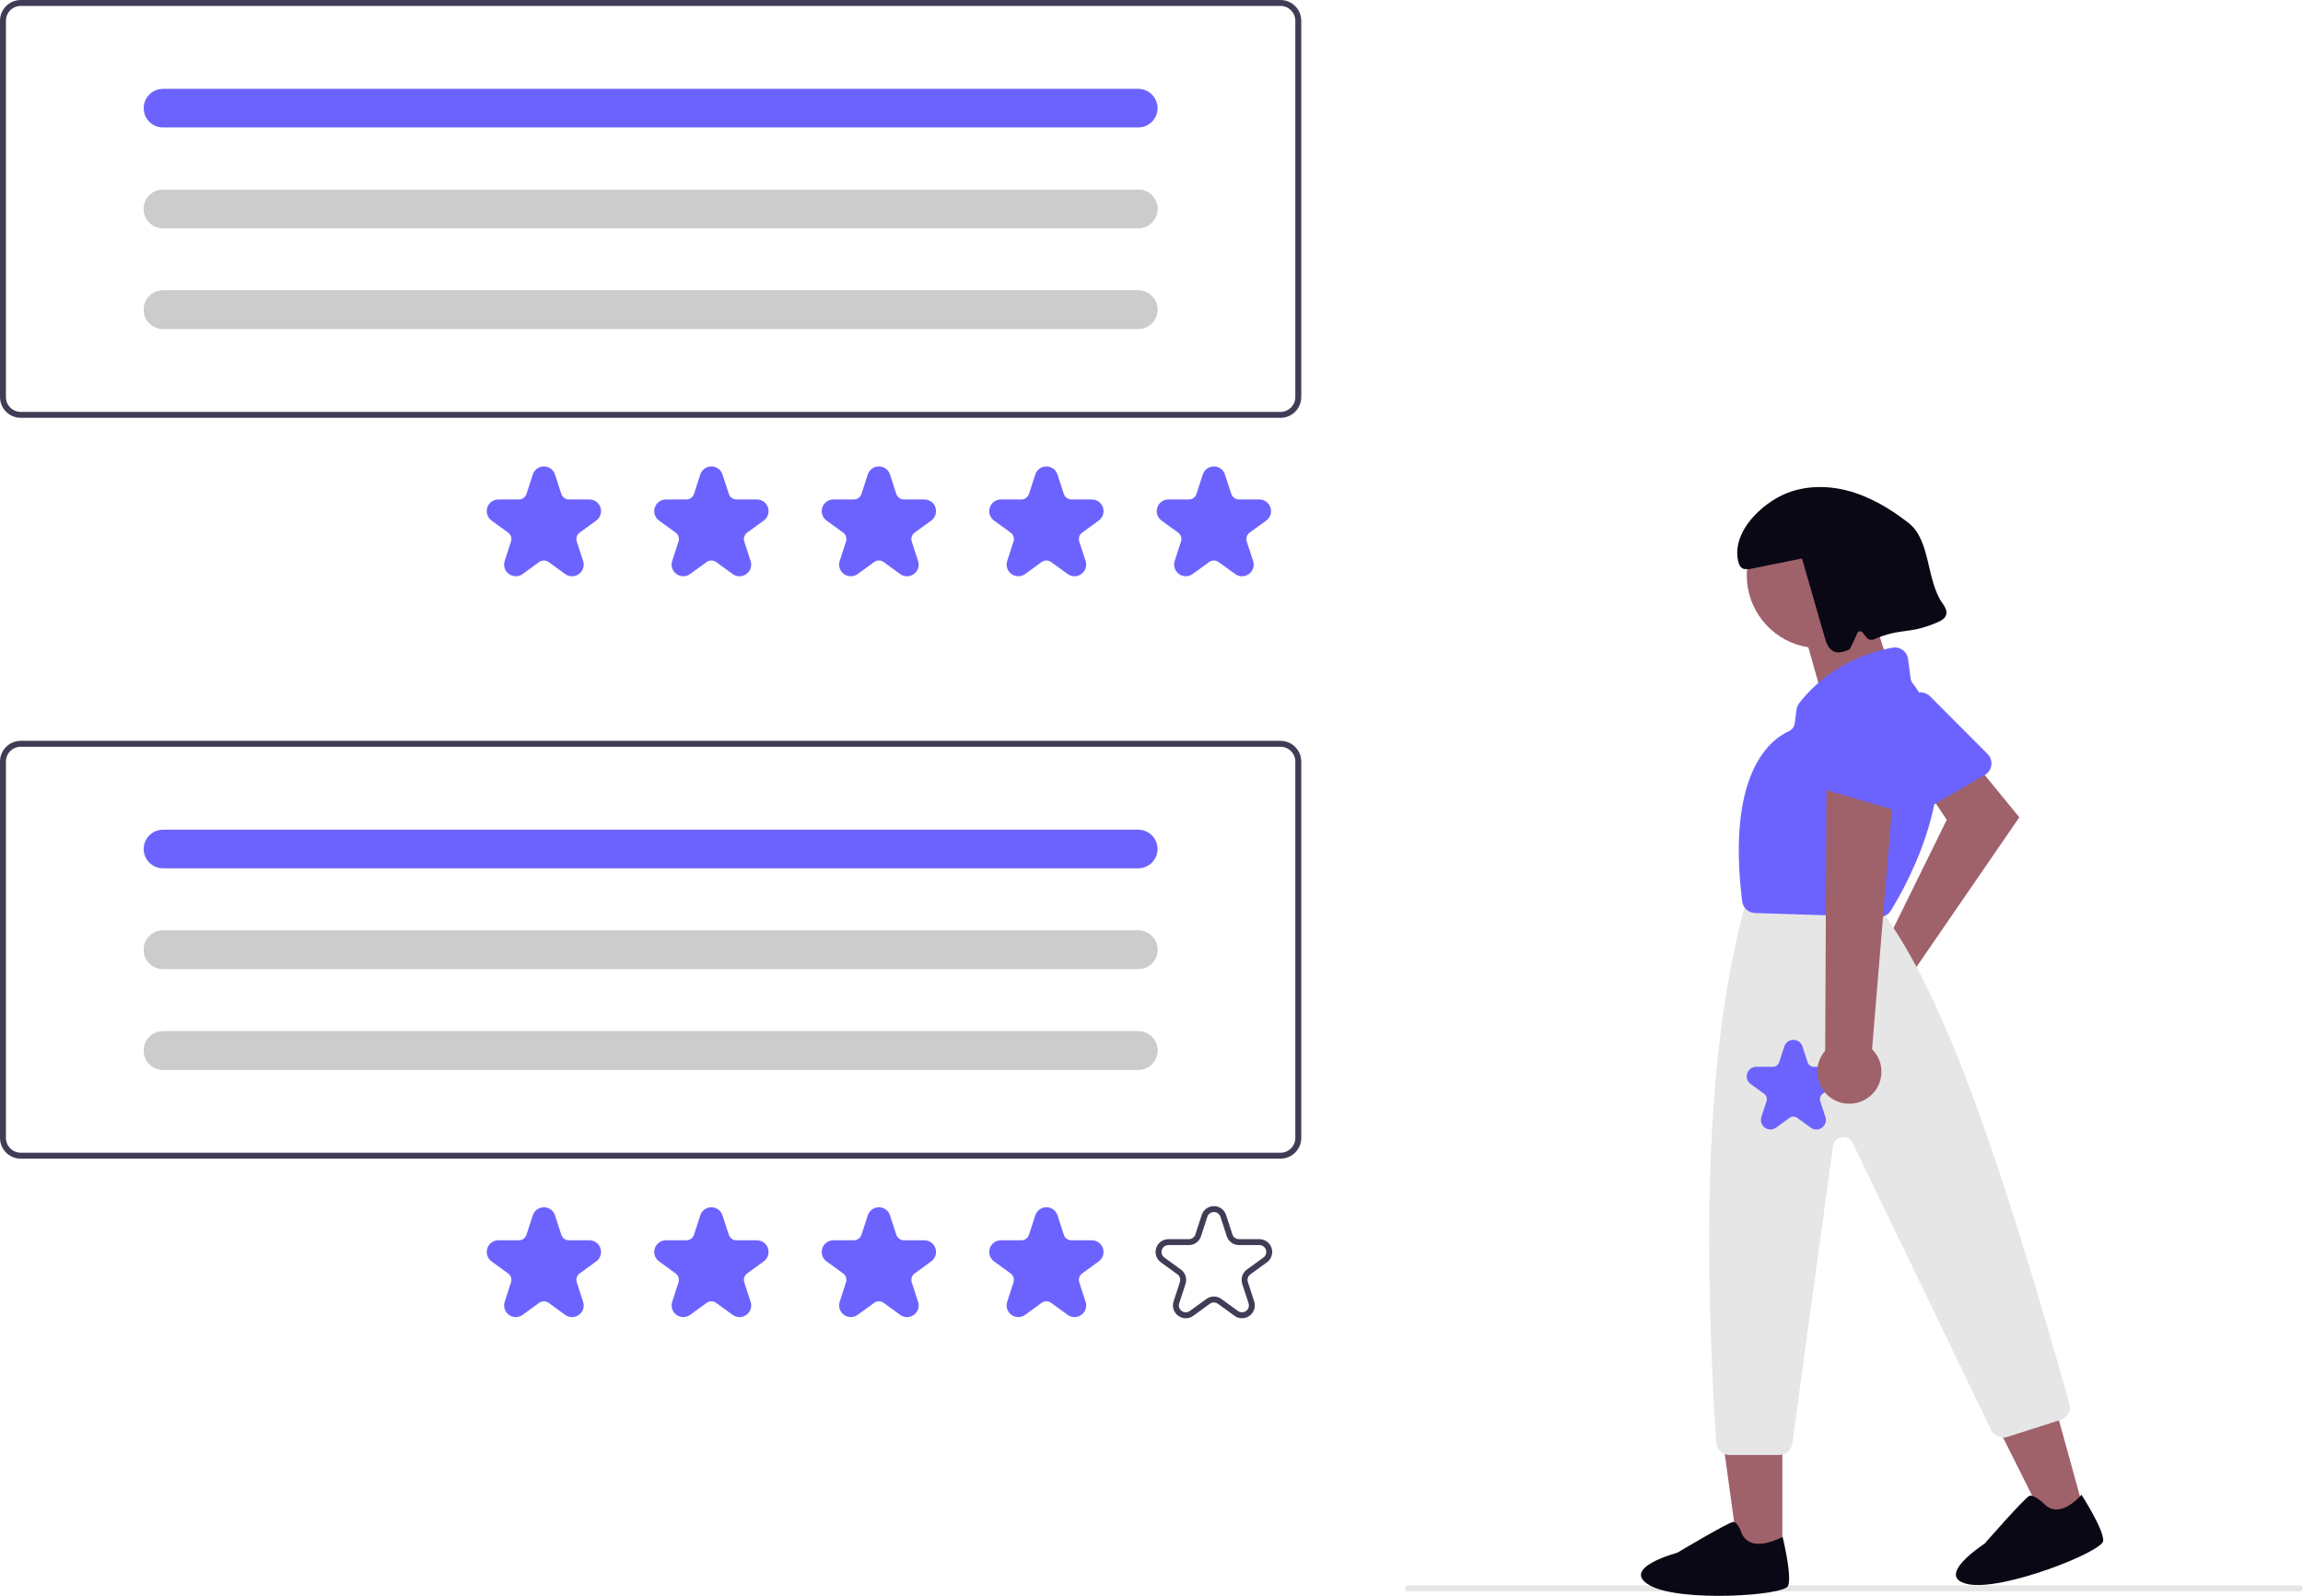
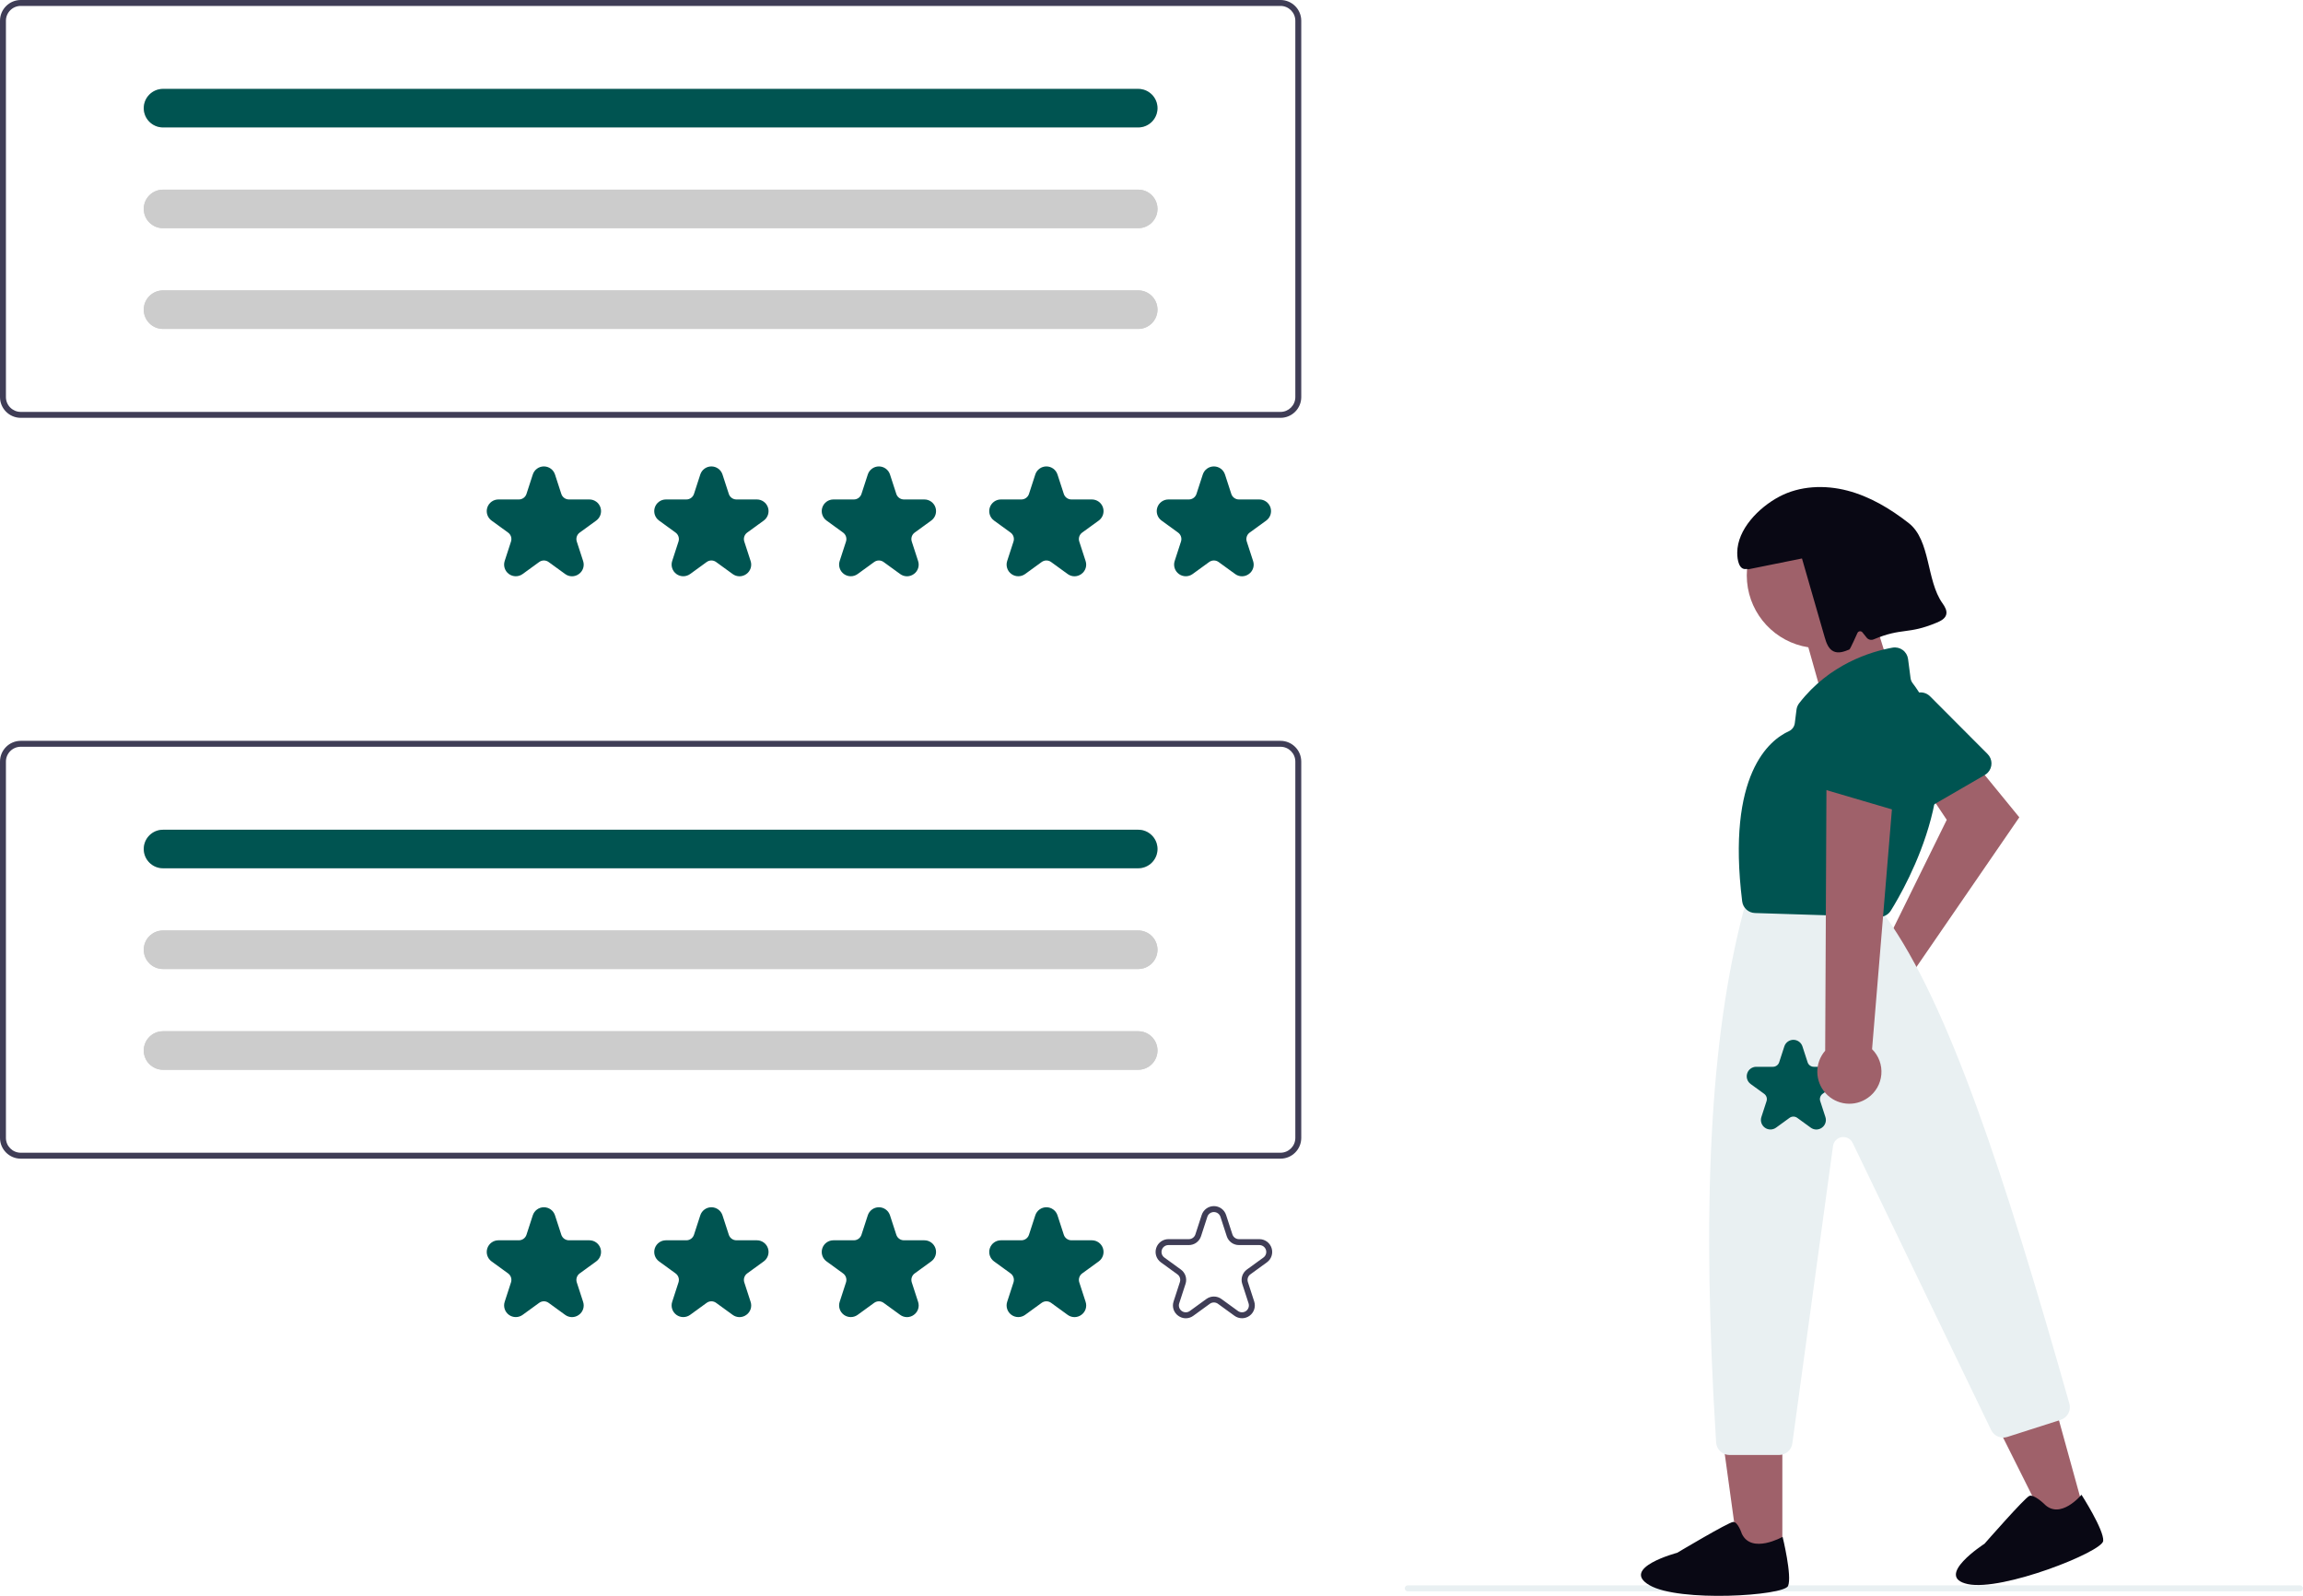
<svg xmlns="http://www.w3.org/2000/svg" width="960" height="665.412" viewBox="0 0 960 665.412" role="img" artist="Katerina Limpitsouni" source="https://undraw.co/">
  <g transform="translate(-559.024 -259)">
-     <path d="M511.793,384.71a4.849,4.849,0,0,1-2.859-.947l-6.89-5.006a3.347,3.347,0,0,0-3.939,0l-6.89,5.006a4.864,4.864,0,0,1-7.485-5.437l2.632-8.1a3.343,3.343,0,0,0-1.217-3.746l-6.89-5.006a4.864,4.864,0,0,1,2.859-8.8h8.517a3.342,3.342,0,0,0,3.186-2.315l2.632-8.1a4.864,4.864,0,0,1,9.252,0l2.632,8.1a3.342,3.342,0,0,0,3.186,2.315h8.517a4.864,4.864,0,0,1,2.859,8.8L515,366.48a3.343,3.343,0,0,0-1.217,3.746l2.632,8.1a4.791,4.791,0,0,1-1.767,5.438,4.85,4.85,0,0,1-2.859.947Z" transform="translate(564.955 114.583)" fill="#6c63ff" />
-     <path d="M511.793,384.71a4.849,4.849,0,0,1-2.859-.947l-6.89-5.006a3.347,3.347,0,0,0-3.939,0l-6.89,5.006a4.864,4.864,0,0,1-7.485-5.437l2.632-8.1a3.343,3.343,0,0,0-1.217-3.746l-6.89-5.006a4.864,4.864,0,0,1,2.859-8.8h8.517a3.342,3.342,0,0,0,3.186-2.315l2.632-8.1a4.864,4.864,0,0,1,9.252,0l2.632,8.1a3.342,3.342,0,0,0,3.186,2.315h8.517a4.864,4.864,0,0,1,2.859,8.8L515,366.48a3.343,3.343,0,0,0-1.217,3.746l2.632,8.1a4.791,4.791,0,0,1-1.767,5.438,4.85,4.85,0,0,1-2.859.947Z" transform="translate(495.134 114.583)" fill="#6c63ff" />
-     <path d="M1071.126,718.971H699.212a1.236,1.236,0,1,1,0-2.471h371.914a1.236,1.236,0,0,1,0,2.471Z" transform="translate(446.661 203.544)" fill="#e6e6e6" />
+     <path d="M511.793,384.71a4.849,4.849,0,0,1-2.859-.947l-6.89-5.006a3.347,3.347,0,0,0-3.939,0l-6.89,5.006a4.864,4.864,0,0,1-7.485-5.437l2.632-8.1a3.343,3.343,0,0,0-1.217-3.746l-6.89-5.006a4.864,4.864,0,0,1,2.859-8.8h8.517a3.342,3.342,0,0,0,3.186-2.315l2.632-8.1a4.864,4.864,0,0,1,9.252,0l2.632,8.1a3.342,3.342,0,0,0,3.186,2.315h8.517a4.864,4.864,0,0,1,2.859,8.8L515,366.48a3.343,3.343,0,0,0-1.217,3.746l2.632,8.1a4.791,4.791,0,0,1-1.767,5.438,4.85,4.85,0,0,1-2.859.947Z" transform="translate(564.955 114.583)" fill="#005451" />
+     <path d="M511.793,384.71a4.849,4.849,0,0,1-2.859-.947l-6.89-5.006a3.347,3.347,0,0,0-3.939,0l-6.89,5.006a4.864,4.864,0,0,1-7.485-5.437l2.632-8.1a3.343,3.343,0,0,0-1.217-3.746l-6.89-5.006a4.864,4.864,0,0,1,2.859-8.8h8.517a3.342,3.342,0,0,0,3.186-2.315l2.632-8.1a4.864,4.864,0,0,1,9.252,0l2.632,8.1a3.342,3.342,0,0,0,3.186,2.315h8.517a4.864,4.864,0,0,1,2.859,8.8L515,366.48a3.343,3.343,0,0,0-1.217,3.746l2.632,8.1a4.791,4.791,0,0,1-1.767,5.438,4.85,4.85,0,0,1-2.859.947Z" transform="translate(495.134 114.583)" fill="#005451" />
+     <path d="M1071.126,718.971H699.212a1.236,1.236,0,1,1,0-2.471h371.914a1.236,1.236,0,0,1,0,2.471Z" transform="translate(446.661 203.544)" fill="#e9f0f2" />
    <g transform="translate(1243.053 462.079)">
      <path d="M618.972,545.3l-12.3,8.488-25.5-50.986,23.8-8.238Z" transform="translate(-431.989 -110.008)" fill="#9f616a" />
      <path d="M34.045,5.114S29.49,1.457,27.668,2.37,10.777,23.877,10.777,23.877-9.263,39.419,5.312,41.247,59.967,22.962,59.967,18.393,49.27,0,49.27,0,41.333,11.513,34.045,5.114Z" transform="translate(134.553 415.879) rotate(5)" fill="#090814" />
      <path d="M486.768,549.748H469.151l-7.289-53.054,24.906,2.075Z" transform="translate(-427.831 -100.077)" fill="#9f616a" />
      <path d="M43.6,20.359s-1.653-5.108-3.637-4.982S16.611,28.244,16.611,28.244-7.3,34.559,5.087,41.755s56.022,4.413,57.764.309-2.276-20.476-2.276-20.476S47.7,28.881,43.607,20.36" transform="translate(-1.528 416.137)" fill="#090814" />
      <path d="M25.644,60.334a30.354,30.354,0,1,1,26.8-9.186h1.5L59.855,70.1,31.061,79.569Z" transform="translate(44.127 6.485)" fill="#9f616a" />
      <path d="M859.024,518.773a13.014,13.014,0,0,1,2-.429l27.058-54.98-8.261-12.384,17.06-14.91,21.447,26.244-43.679,63.569a12.968,12.968,0,1,1-15.628-7.111Z" transform="translate(-760.613 -324.603)" fill="#9f616a" />
-       <path d="M904.335,448.6a5.575,5.575,0,0,1-1.256.99l-27.684,16.049a5.559,5.559,0,0,1-7.814-2.431l-13.465-28.447a5.531,5.531,0,0,1,1.9-6.975l17.161-11.674a5.563,5.563,0,0,1,7.065.672l23.987,24.071a5.565,5.565,0,0,1,.106,7.746Z" transform="translate(-759.734 -329.533)" fill="#6c63ff" />
-       <path d="M829.794,717.028h-20.7a5.576,5.576,0,0,1-5.555-5.217c-6.168-98.059-2.56-168.4,11.355-221.361a5.8,5.8,0,0,1,.225-.682L816.227,487a5.534,5.534,0,0,1,5.163-3.5h42.569a5.551,5.551,0,0,1,4.222,1.942l5.782,6.746c.113.132.218.265.32.407,26.072,36.358,49.438,107.44,76.5,202.982a5.541,5.541,0,0,1-3.656,6.816l-22.247,7.119a5.59,5.59,0,0,1-6.7-2.881l-57.73-119.738a4.325,4.325,0,0,0-8.18,1.292L835.3,712.221A5.582,5.582,0,0,1,829.794,717.028Z" transform="translate(-772.206 -313.429)" fill="#e6e6e6" />
-       <path d="M869.273,512.359l-.175,0-51.708-1.633a5.542,5.542,0,0,1-5.349-4.886c-6.555-53.058,11.422-67.272,19.455-70.92a4.275,4.275,0,0,0,2.486-3.389l.7-5.561a5.54,5.54,0,0,1,1.1-2.7c12.6-16.316,29.794-21.541,38.925-23.2a5.551,5.551,0,0,1,6.488,4.757l1.042,7.986a4.4,4.4,0,0,0,.881,2.09c26.268,34.34-3,85.043-9.129,94.857h0A5.57,5.57,0,0,1,869.273,512.359Z" transform="translate(-769.85 -333.106)" fill="#6c63ff" />
+       <path d="M904.335,448.6a5.575,5.575,0,0,1-1.256.99l-27.684,16.049a5.559,5.559,0,0,1-7.814-2.431l-13.465-28.447a5.531,5.531,0,0,1,1.9-6.975l17.161-11.674a5.563,5.563,0,0,1,7.065.672l23.987,24.071a5.565,5.565,0,0,1,.106,7.746Z" transform="translate(-759.734 -329.533)" fill="#005451" />
+       <path d="M829.794,717.028h-20.7a5.576,5.576,0,0,1-5.555-5.217c-6.168-98.059-2.56-168.4,11.355-221.361a5.8,5.8,0,0,1,.225-.682L816.227,487a5.534,5.534,0,0,1,5.163-3.5h42.569a5.551,5.551,0,0,1,4.222,1.942l5.782,6.746c.113.132.218.265.32.407,26.072,36.358,49.438,107.44,76.5,202.982a5.541,5.541,0,0,1-3.656,6.816l-22.247,7.119a5.59,5.59,0,0,1-6.7-2.881l-57.73-119.738a4.325,4.325,0,0,0-8.18,1.292L835.3,712.221A5.582,5.582,0,0,1,829.794,717.028Z" transform="translate(-772.206 -313.429)" fill="#e9f0f2" />
+       <path d="M869.273,512.359l-.175,0-51.708-1.633a5.542,5.542,0,0,1-5.349-4.886c-6.555-53.058,11.422-67.272,19.455-70.92a4.275,4.275,0,0,0,2.486-3.389l.7-5.561a5.54,5.54,0,0,1,1.1-2.7c12.6-16.316,29.794-21.541,38.925-23.2a5.551,5.551,0,0,1,6.488,4.757l1.042,7.986a4.4,4.4,0,0,0,.881,2.09c26.268,34.34-3,85.043-9.129,94.857h0A5.57,5.57,0,0,1,869.273,512.359Z" transform="translate(-769.85 -333.106)" fill="#005451" />
      <path d="M895.647,394.294c-6.77-9.533-4.858-26.221-14.07-33.42-7.659-5.982-16.183-11.093-25.589-13.538s-19.792-2.029-28.373,2.532-17.453,13.622-17.508,23.34c-.017,3.122.777,7.346,3.852,6.805l.889.118,22.249-4.494,9.476,32.886c.666,2.31,1.559,4.894,3.752,5.879,2.066.928,4.454.054,6.544-.819.344-.144,3.3-6.773,3.3-6.773a1.236,1.236,0,0,1,2.129-.356l1.754,2.193a2.471,2.471,0,0,0,2.882.737c12.094-5.049,14.159-1.909,26.254-6.958,1.671-.7,3.54-1.609,4.024-3.354C897.673,397.4,896.651,395.709,895.647,394.294Z" transform="translate(-769.974 -345.857)" fill="#090814" />
-       <path d="M842.326,569.794a3.958,3.958,0,0,1-2.334-.773l-5.624-4.086a2.726,2.726,0,0,0-3.215,0l-5.624,4.086a3.97,3.97,0,0,1-6.11-4.439l2.148-6.612a2.727,2.727,0,0,0-.994-3.058l-5.624-4.087a3.97,3.97,0,0,1,2.334-7.183h6.952a2.728,2.728,0,0,0,2.6-1.89l2.148-6.612a3.97,3.97,0,0,1,7.552,0l2.148,6.612a2.728,2.728,0,0,0,2.6,1.89h6.952a3.971,3.971,0,0,1,2.334,7.183l-5.624,4.086a2.729,2.729,0,0,0-.993,3.058l2.148,6.612a3.911,3.911,0,0,1-1.443,4.439,3.958,3.958,0,0,1-2.334.773Z" transform="translate(-769.219 -301.908)" fill="#6c63ff" />
+       <path d="M842.326,569.794a3.958,3.958,0,0,1-2.334-.773l-5.624-4.086a2.726,2.726,0,0,0-3.215,0l-5.624,4.086a3.97,3.97,0,0,1-6.11-4.439l2.148-6.612a2.727,2.727,0,0,0-.994-3.058l-5.624-4.087a3.97,3.97,0,0,1,2.334-7.183h6.952a2.728,2.728,0,0,0,2.6-1.89l2.148-6.612a3.97,3.97,0,0,1,7.552,0l2.148,6.612a2.728,2.728,0,0,0,2.6,1.89h6.952a3.971,3.971,0,0,1,2.334,7.183l-5.624,4.086a2.729,2.729,0,0,0-.993,3.058l2.148,6.612a3.911,3.911,0,0,1-1.443,4.439,3.958,3.958,0,0,1-2.334.773Z" transform="translate(-769.219 -301.908)" fill="#005451" />
      <path d="M858.208,577.949a13.274,13.274,0,0,0,1.738-20.279l9.6-115.987-28.6,3.934-.544,112.692a13.346,13.346,0,0,0,17.8,19.64Z" transform="translate(-763.608 -323.281)" fill="#9f616a" />
-       <path d="M871.8,464.639a5.576,5.576,0,0,1-1.582-.229l-30.7-9.029a5.559,5.559,0,0,1-3.616-7.341l11.361-29.35a5.531,5.531,0,0,1,6.366-3.424l20.282,4.409a5.563,5.563,0,0,1,4.377,5.587l-.943,33.969a5.565,5.565,0,0,1-5.545,5.409Z" transform="translate(-763.986 -329.536)" fill="#6c63ff" />
+       <path d="M871.8,464.639a5.576,5.576,0,0,1-1.582-.229l-30.7-9.029a5.559,5.559,0,0,1-3.616-7.341l11.361-29.35a5.531,5.531,0,0,1,6.366-3.424l20.282,4.409a5.563,5.563,0,0,1,4.377,5.587l-.943,33.969a5.565,5.565,0,0,1-5.545,5.409Z" transform="translate(-763.986 -329.536)" fill="#005451" />
    </g>
    <path d="M732.8,605.719H207.673a8.659,8.659,0,0,1-8.649-8.649V440.149a8.659,8.659,0,0,1,8.649-8.649H732.8a8.659,8.659,0,0,1,8.649,8.649V597.07a8.659,8.659,0,0,1-8.649,8.649ZM207.673,433.971a6.185,6.185,0,0,0-6.178,6.178V597.07a6.185,6.185,0,0,0,6.178,6.178H732.8a6.185,6.185,0,0,0,6.178-6.178V440.149a6.185,6.185,0,0,0-6.178-6.178Z" transform="translate(360 136.399)" fill="#3f3d56" />
-     <path d="M398.776,634.71a4.848,4.848,0,0,1-2.859-.947l-6.89-5.006a3.339,3.339,0,0,0-3.938,0l-6.89,5.006a4.864,4.864,0,0,1-7.485-5.438l2.632-8.1a3.342,3.342,0,0,0-1.217-3.746l-6.89-5.006a4.864,4.864,0,0,1,2.859-8.8h8.517a3.342,3.342,0,0,0,3.186-2.315l2.631-8.1a4.864,4.864,0,0,1,9.252,0l2.632,8.1a3.342,3.342,0,0,0,3.186,2.315h8.517a4.864,4.864,0,0,1,2.859,8.8l-6.89,5.006a3.342,3.342,0,0,0-1.217,3.746l2.632,8.1a4.791,4.791,0,0,1-1.767,5.438,4.849,4.849,0,0,1-2.859.947Z" transform="translate(398.687 173.482)" fill="#6c63ff" />
-     <path d="M455.284,634.71a4.849,4.849,0,0,1-2.859-.947l-6.89-5.006a3.339,3.339,0,0,0-3.938,0l-6.89,5.006a4.864,4.864,0,0,1-7.485-5.437l2.632-8.1a3.343,3.343,0,0,0-1.217-3.746l-6.89-5.006a4.864,4.864,0,0,1,2.859-8.8h8.517a3.342,3.342,0,0,0,3.186-2.315l2.632-8.1a4.864,4.864,0,0,1,9.252,0l2.632,8.1a3.342,3.342,0,0,0,3.187,2.315h8.517a4.864,4.864,0,0,1,2.859,8.8l-6.89,5.006a3.342,3.342,0,0,0-1.217,3.746l2.632,8.1a4.791,4.791,0,0,1-1.767,5.438,4.849,4.849,0,0,1-2.859.947Z" transform="translate(412 173.482)" fill="#6c63ff" />
-     <path d="M511.793,634.71a4.848,4.848,0,0,1-2.859-.947l-6.89-5.006a3.347,3.347,0,0,0-3.939,0l-6.89,5.006a4.864,4.864,0,0,1-7.485-5.437l2.632-8.1a3.342,3.342,0,0,0-1.217-3.746l-6.89-5.006a4.864,4.864,0,0,1,2.859-8.8h8.517a3.342,3.342,0,0,0,3.186-2.315l2.632-8.1a4.864,4.864,0,0,1,9.252,0l2.632,8.1a3.342,3.342,0,0,0,3.186,2.315h8.517a4.864,4.864,0,0,1,2.859,8.8L515,616.48a3.343,3.343,0,0,0-1.217,3.746l2.632,8.1a4.791,4.791,0,0,1-1.767,5.438,4.85,4.85,0,0,1-2.859.947Z" transform="translate(425.313 173.482)" fill="#6c63ff" />
-     <path d="M568.3,634.71a4.849,4.849,0,0,1-2.859-.947l-6.89-5.006a3.339,3.339,0,0,0-3.938,0l-6.89,5.006a4.864,4.864,0,0,1-7.485-5.437l2.632-8.1a3.341,3.341,0,0,0-1.217-3.746l-6.89-5.007a4.864,4.864,0,0,1,2.859-8.8h8.517a3.342,3.342,0,0,0,3.187-2.315l2.632-8.1a4.864,4.864,0,0,1,9.252,0l2.632,8.1a3.342,3.342,0,0,0,3.186,2.315h8.517a4.864,4.864,0,0,1,2.859,8.8l-6.89,5.006a3.343,3.343,0,0,0-1.217,3.746l2.632,8.1a4.791,4.791,0,0,1-1.767,5.438,4.848,4.848,0,0,1-2.859.947Z" transform="translate(438.626 173.482)" fill="#6c63ff" />
+     <path d="M398.776,634.71a4.848,4.848,0,0,1-2.859-.947l-6.89-5.006a3.339,3.339,0,0,0-3.938,0l-6.89,5.006a4.864,4.864,0,0,1-7.485-5.438l2.632-8.1a3.342,3.342,0,0,0-1.217-3.746l-6.89-5.006a4.864,4.864,0,0,1,2.859-8.8h8.517a3.342,3.342,0,0,0,3.186-2.315l2.631-8.1a4.864,4.864,0,0,1,9.252,0l2.632,8.1a3.342,3.342,0,0,0,3.186,2.315h8.517a4.864,4.864,0,0,1,2.859,8.8l-6.89,5.006a3.342,3.342,0,0,0-1.217,3.746l2.632,8.1a4.791,4.791,0,0,1-1.767,5.438,4.849,4.849,0,0,1-2.859.947Z" transform="translate(398.687 173.482)" fill="#005451" />
+     <path d="M455.284,634.71a4.849,4.849,0,0,1-2.859-.947l-6.89-5.006a3.339,3.339,0,0,0-3.938,0l-6.89,5.006a4.864,4.864,0,0,1-7.485-5.437l2.632-8.1a3.343,3.343,0,0,0-1.217-3.746l-6.89-5.006a4.864,4.864,0,0,1,2.859-8.8h8.517a3.342,3.342,0,0,0,3.186-2.315l2.632-8.1a4.864,4.864,0,0,1,9.252,0l2.632,8.1a3.342,3.342,0,0,0,3.187,2.315h8.517a4.864,4.864,0,0,1,2.859,8.8l-6.89,5.006a3.342,3.342,0,0,0-1.217,3.746l2.632,8.1a4.791,4.791,0,0,1-1.767,5.438,4.849,4.849,0,0,1-2.859.947Z" transform="translate(412 173.482)" fill="#005451" />
+     <path d="M511.793,634.71a4.848,4.848,0,0,1-2.859-.947l-6.89-5.006a3.347,3.347,0,0,0-3.939,0l-6.89,5.006a4.864,4.864,0,0,1-7.485-5.437l2.632-8.1a3.342,3.342,0,0,0-1.217-3.746l-6.89-5.006a4.864,4.864,0,0,1,2.859-8.8h8.517a3.342,3.342,0,0,0,3.186-2.315l2.632-8.1a4.864,4.864,0,0,1,9.252,0l2.632,8.1a3.342,3.342,0,0,0,3.186,2.315h8.517a4.864,4.864,0,0,1,2.859,8.8L515,616.48a3.343,3.343,0,0,0-1.217,3.746l2.632,8.1a4.791,4.791,0,0,1-1.767,5.438,4.85,4.85,0,0,1-2.859.947Z" transform="translate(425.313 173.482)" fill="#005451" />
+     <path d="M568.3,634.71a4.849,4.849,0,0,1-2.859-.947l-6.89-5.006a3.339,3.339,0,0,0-3.938,0l-6.89,5.006a4.864,4.864,0,0,1-7.485-5.437l2.632-8.1a3.341,3.341,0,0,0-1.217-3.746l-6.89-5.007a4.864,4.864,0,0,1,2.859-8.8h8.517a3.342,3.342,0,0,0,3.187-2.315l2.632-8.1a4.864,4.864,0,0,1,9.252,0l2.632,8.1a3.342,3.342,0,0,0,3.186,2.315h8.517a4.864,4.864,0,0,1,2.859,8.8l-6.89,5.006a3.343,3.343,0,0,0-1.217,3.746l2.632,8.1a4.791,4.791,0,0,1-1.767,5.438,4.848,4.848,0,0,1-2.859.947Z" transform="translate(438.626 173.482)" fill="#005451" />
    <path d="M601.464,635.282a5.329,5.329,0,0,1-3.14-1.039,5.264,5.264,0,0,1-1.941-5.974l2.632-8.1a2.865,2.865,0,0,0-1.043-3.21l-6.89-5.006a5.343,5.343,0,0,1,3.141-9.665h8.517a2.864,2.864,0,0,0,2.731-1.984l2.632-8.1a5.343,5.343,0,0,1,10.163,0l2.632,8.1a2.864,2.864,0,0,0,2.731,1.984h8.517a5.343,5.343,0,0,1,3.141,9.665l-6.89,5.006a2.863,2.863,0,0,0-1.043,3.21l2.632,8.1a5.343,5.343,0,0,1-8.222,5.974l-6.89-5.006a2.864,2.864,0,0,0-3.376,0l-6.89,5.006A5.326,5.326,0,0,1,601.464,635.282Zm11.719-9.068a5.332,5.332,0,0,1,3.139,1.023l6.891,5.006a2.871,2.871,0,0,0,4.419-3.21l-2.632-8.1a5.329,5.329,0,0,1,1.941-5.973l6.89-5.006a2.871,2.871,0,0,0-1.688-5.195h-8.517a5.329,5.329,0,0,1-5.081-3.692l-2.632-8.1a2.872,2.872,0,0,0-5.462,0l-2.632,8.1a5.328,5.328,0,0,1-5.081,3.692h-8.517a2.871,2.871,0,0,0-1.688,5.194l6.89,5.006a5.33,5.33,0,0,1,1.941,5.973l-2.632,8.1a2.871,2.871,0,0,0,4.419,3.21l6.891-5.006a5.333,5.333,0,0,1,3.14-1.023Z" transform="translate(451.848 173.39)" fill="#3f3d56" />
    <path d="M255.555,461.5a8.031,8.031,0,0,0,0,16.063H662.066a8.031,8.031,0,0,0,0-16.063Z" transform="translate(371.426 143.467)" fill="#ccc" />
    <path d="M255.555,495.5a8.031,8.031,0,0,0,0,16.063H662.066a8.031,8.031,0,0,0,0-16.063Z" transform="translate(371.426 151.477)" fill="#ccc" />
    <path d="M255.555,529.5a8.031,8.031,0,0,0,0,16.063H662.066a8.031,8.031,0,0,0,0-16.063Z" transform="translate(371.426 159.488)" fill="#ccc" />
-     <path d="M255.555,461.5a8.031,8.031,0,0,0,0,16.063H662.066a8.031,8.031,0,0,0,0-16.063Z" transform="translate(371.426 143.467)" fill="#6c63ff" />
+     <path d="M255.555,461.5a8.031,8.031,0,0,0,0,16.063H662.066a8.031,8.031,0,0,0,0-16.063Z" transform="translate(371.426 143.467)" fill="#005451" />
    <path d="M255.555,495.5a8.031,8.031,0,0,0,0,16.063H662.066a8.031,8.031,0,0,0,0-16.063Z" transform="translate(371.426 151.477)" fill="#ccc" />
    <path d="M255.555,529.5a8.031,8.031,0,0,0,0,16.063H662.066a8.031,8.031,0,0,0,0-16.063Z" transform="translate(371.426 159.488)" fill="#ccc" />
    <path d="M732.8,355.719H207.673a8.659,8.659,0,0,1-8.649-8.649V190.149a8.659,8.659,0,0,1,8.649-8.649H732.8a8.659,8.659,0,0,1,8.649,8.649V347.07a8.659,8.659,0,0,1-8.649,8.649ZM207.673,183.971a6.185,6.185,0,0,0-6.178,6.178V347.07a6.185,6.185,0,0,0,6.178,6.178H732.8a6.185,6.185,0,0,0,6.178-6.178V190.149a6.185,6.185,0,0,0-6.178-6.178Z" transform="translate(360 77.5)" fill="#3f3d56" />
-     <path d="M398.776,384.71a4.849,4.849,0,0,1-2.859-.947l-6.89-5.006a3.339,3.339,0,0,0-3.938,0l-6.89,5.006a4.864,4.864,0,0,1-7.485-5.437l2.632-8.1a3.343,3.343,0,0,0-1.217-3.746l-6.89-5.006a4.864,4.864,0,0,1,2.859-8.8h8.517a3.342,3.342,0,0,0,3.186-2.315l2.632-8.1a4.864,4.864,0,0,1,9.252,0l2.632,8.1a3.342,3.342,0,0,0,3.186,2.315h8.517a4.864,4.864,0,0,1,2.859,8.8l-6.89,5.006a3.343,3.343,0,0,0-1.217,3.746l2.632,8.1a4.791,4.791,0,0,1-1.767,5.438,4.849,4.849,0,0,1-2.859.947Z" transform="translate(398.687 114.583)" fill="#6c63ff" />
-     <path d="M455.284,384.71a4.849,4.849,0,0,1-2.859-.947l-6.89-5.006a3.339,3.339,0,0,0-3.938,0l-6.89,5.006a4.864,4.864,0,0,1-7.485-5.437l2.632-8.1a3.343,3.343,0,0,0-1.217-3.746l-6.89-5.006a4.864,4.864,0,0,1,2.859-8.8h8.517a3.342,3.342,0,0,0,3.186-2.315l2.632-8.1a4.864,4.864,0,0,1,9.252,0l2.632,8.1a3.342,3.342,0,0,0,3.187,2.315h8.517a4.864,4.864,0,0,1,2.859,8.8l-6.89,5.006a3.342,3.342,0,0,0-1.217,3.746l2.632,8.1a4.791,4.791,0,0,1-1.767,5.438,4.848,4.848,0,0,1-2.859.947Z" transform="translate(412 114.583)" fill="#6c63ff" />
-     <path d="M511.793,384.71a4.849,4.849,0,0,1-2.859-.947l-6.89-5.006a3.347,3.347,0,0,0-3.939,0l-6.89,5.006a4.864,4.864,0,0,1-7.485-5.437l2.632-8.1a3.343,3.343,0,0,0-1.217-3.746l-6.89-5.006a4.864,4.864,0,0,1,2.859-8.8h8.517a3.342,3.342,0,0,0,3.186-2.315l2.632-8.1a4.864,4.864,0,0,1,9.252,0l2.632,8.1a3.342,3.342,0,0,0,3.186,2.315h8.517a4.864,4.864,0,0,1,2.859,8.8L515,366.48a3.343,3.343,0,0,0-1.217,3.746l2.632,8.1a4.791,4.791,0,0,1-1.767,5.438,4.85,4.85,0,0,1-2.859.947Z" transform="translate(425.313 114.583)" fill="#6c63ff" />
+     <path d="M398.776,384.71a4.849,4.849,0,0,1-2.859-.947l-6.89-5.006a3.339,3.339,0,0,0-3.938,0l-6.89,5.006a4.864,4.864,0,0,1-7.485-5.437l2.632-8.1a3.343,3.343,0,0,0-1.217-3.746l-6.89-5.006a4.864,4.864,0,0,1,2.859-8.8h8.517a3.342,3.342,0,0,0,3.186-2.315l2.632-8.1a4.864,4.864,0,0,1,9.252,0l2.632,8.1a3.342,3.342,0,0,0,3.186,2.315h8.517a4.864,4.864,0,0,1,2.859,8.8l-6.89,5.006a3.343,3.343,0,0,0-1.217,3.746l2.632,8.1a4.791,4.791,0,0,1-1.767,5.438,4.849,4.849,0,0,1-2.859.947Z" transform="translate(398.687 114.583)" fill="#005451" />
+     <path d="M455.284,384.71a4.849,4.849,0,0,1-2.859-.947l-6.89-5.006a3.339,3.339,0,0,0-3.938,0l-6.89,5.006a4.864,4.864,0,0,1-7.485-5.437l2.632-8.1a3.343,3.343,0,0,0-1.217-3.746l-6.89-5.006a4.864,4.864,0,0,1,2.859-8.8h8.517a3.342,3.342,0,0,0,3.186-2.315l2.632-8.1a4.864,4.864,0,0,1,9.252,0l2.632,8.1a3.342,3.342,0,0,0,3.187,2.315h8.517a4.864,4.864,0,0,1,2.859,8.8l-6.89,5.006a3.342,3.342,0,0,0-1.217,3.746l2.632,8.1a4.791,4.791,0,0,1-1.767,5.438,4.848,4.848,0,0,1-2.859.947Z" transform="translate(412 114.583)" fill="#005451" />
+     <path d="M511.793,384.71a4.849,4.849,0,0,1-2.859-.947l-6.89-5.006a3.347,3.347,0,0,0-3.939,0l-6.89,5.006a4.864,4.864,0,0,1-7.485-5.437l2.632-8.1a3.343,3.343,0,0,0-1.217-3.746l-6.89-5.006a4.864,4.864,0,0,1,2.859-8.8h8.517a3.342,3.342,0,0,0,3.186-2.315l2.632-8.1a4.864,4.864,0,0,1,9.252,0l2.632,8.1a3.342,3.342,0,0,0,3.186,2.315h8.517a4.864,4.864,0,0,1,2.859,8.8L515,366.48a3.343,3.343,0,0,0-1.217,3.746l2.632,8.1a4.791,4.791,0,0,1-1.767,5.438,4.85,4.85,0,0,1-2.859.947Z" transform="translate(425.313 114.583)" fill="#005451" />
    <path d="M255.555,211.5a8.031,8.031,0,0,0,0,16.063H662.066a8.031,8.031,0,0,0,0-16.063Z" transform="translate(371.426 84.568)" fill="#ccc" />
    <path d="M255.555,245.5a8.031,8.031,0,0,0,0,16.063H662.066a8.031,8.031,0,0,0,0-16.063Z" transform="translate(371.426 92.578)" fill="#ccc" />
    <path d="M255.555,279.5a8.031,8.031,0,0,0,0,16.063H662.066a8.031,8.031,0,0,0,0-16.063Z" transform="translate(371.426 100.588)" fill="#ccc" />
-     <path d="M255.555,211.5a8.031,8.031,0,0,0,0,16.063H662.066a8.031,8.031,0,0,0,0-16.063Z" transform="translate(371.426 84.568)" fill="#6c63ff" />
+     <path d="M255.555,211.5a8.031,8.031,0,0,0,0,16.063H662.066a8.031,8.031,0,0,0,0-16.063Z" transform="translate(371.426 84.568)" fill="#005451" />
    <path d="M255.555,245.5a8.031,8.031,0,0,0,0,16.063H662.066a8.031,8.031,0,0,0,0-16.063Z" transform="translate(371.426 92.578)" fill="#ccc" />
    <path d="M255.555,279.5a8.031,8.031,0,0,0,0,16.063H662.066a8.031,8.031,0,0,0,0-16.063Z" transform="translate(371.426 100.588)" fill="#ccc" />
  </g>
</svg>
